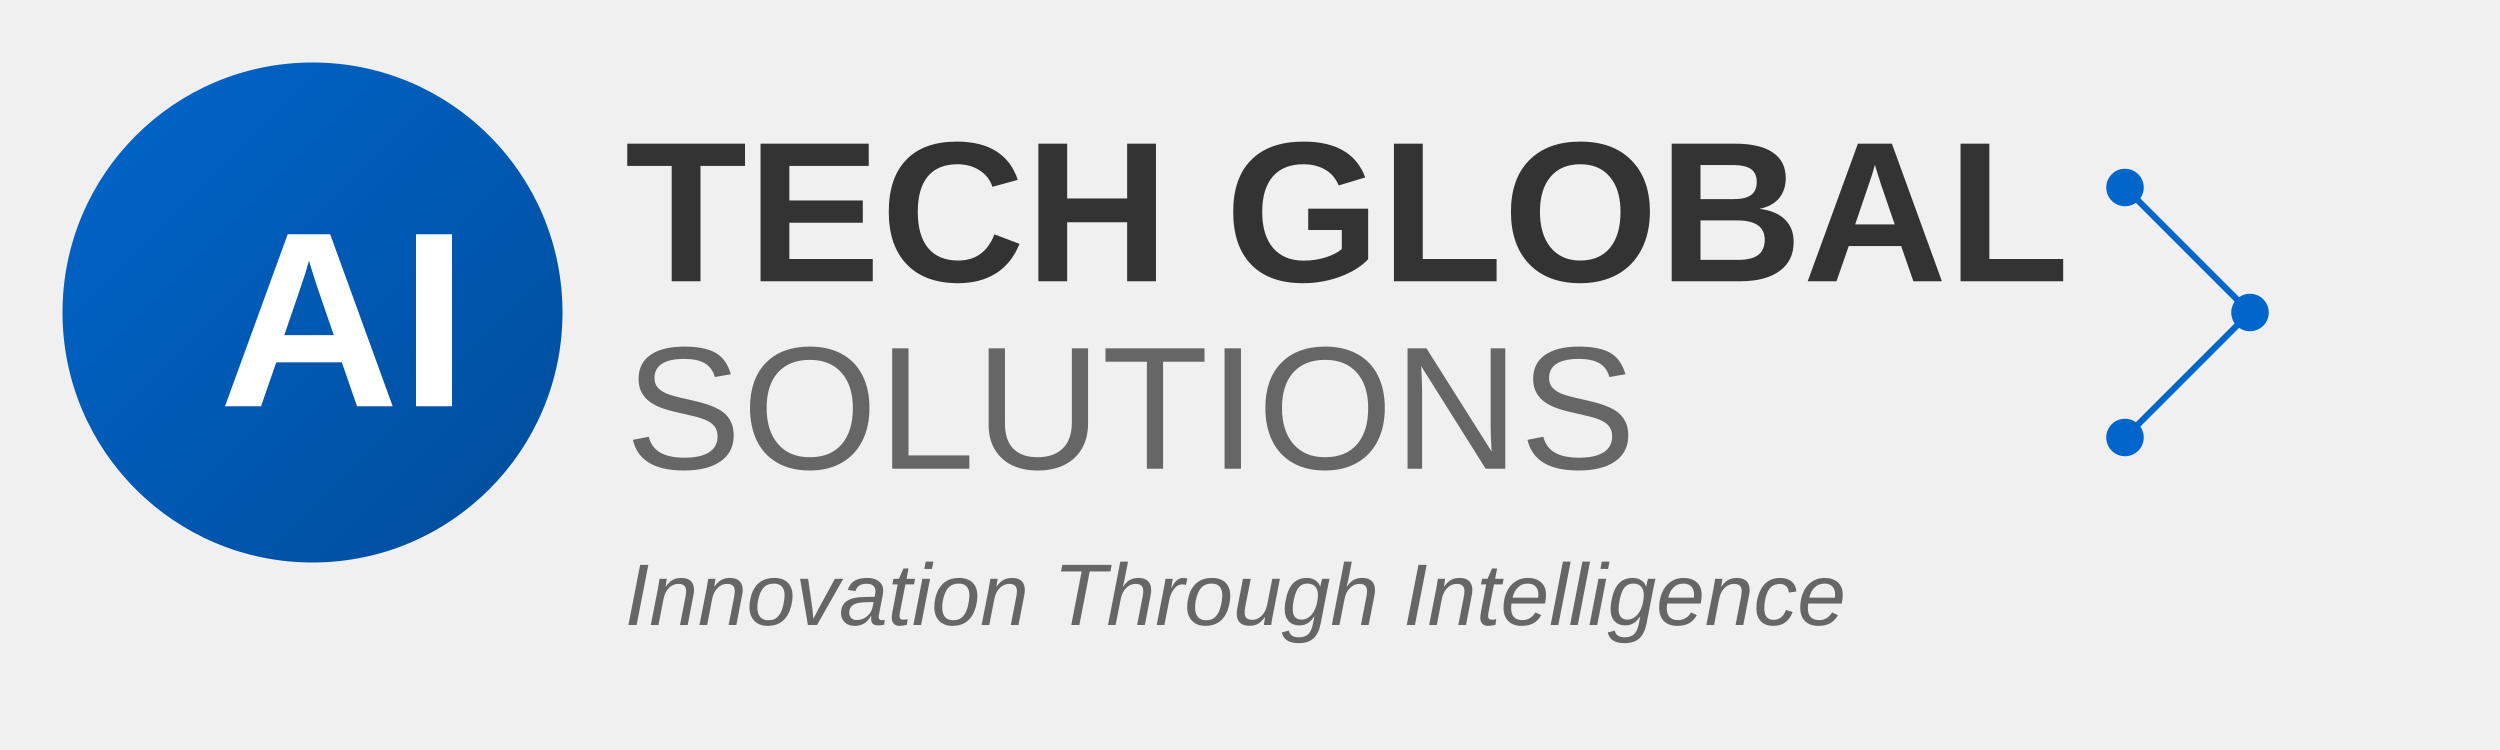
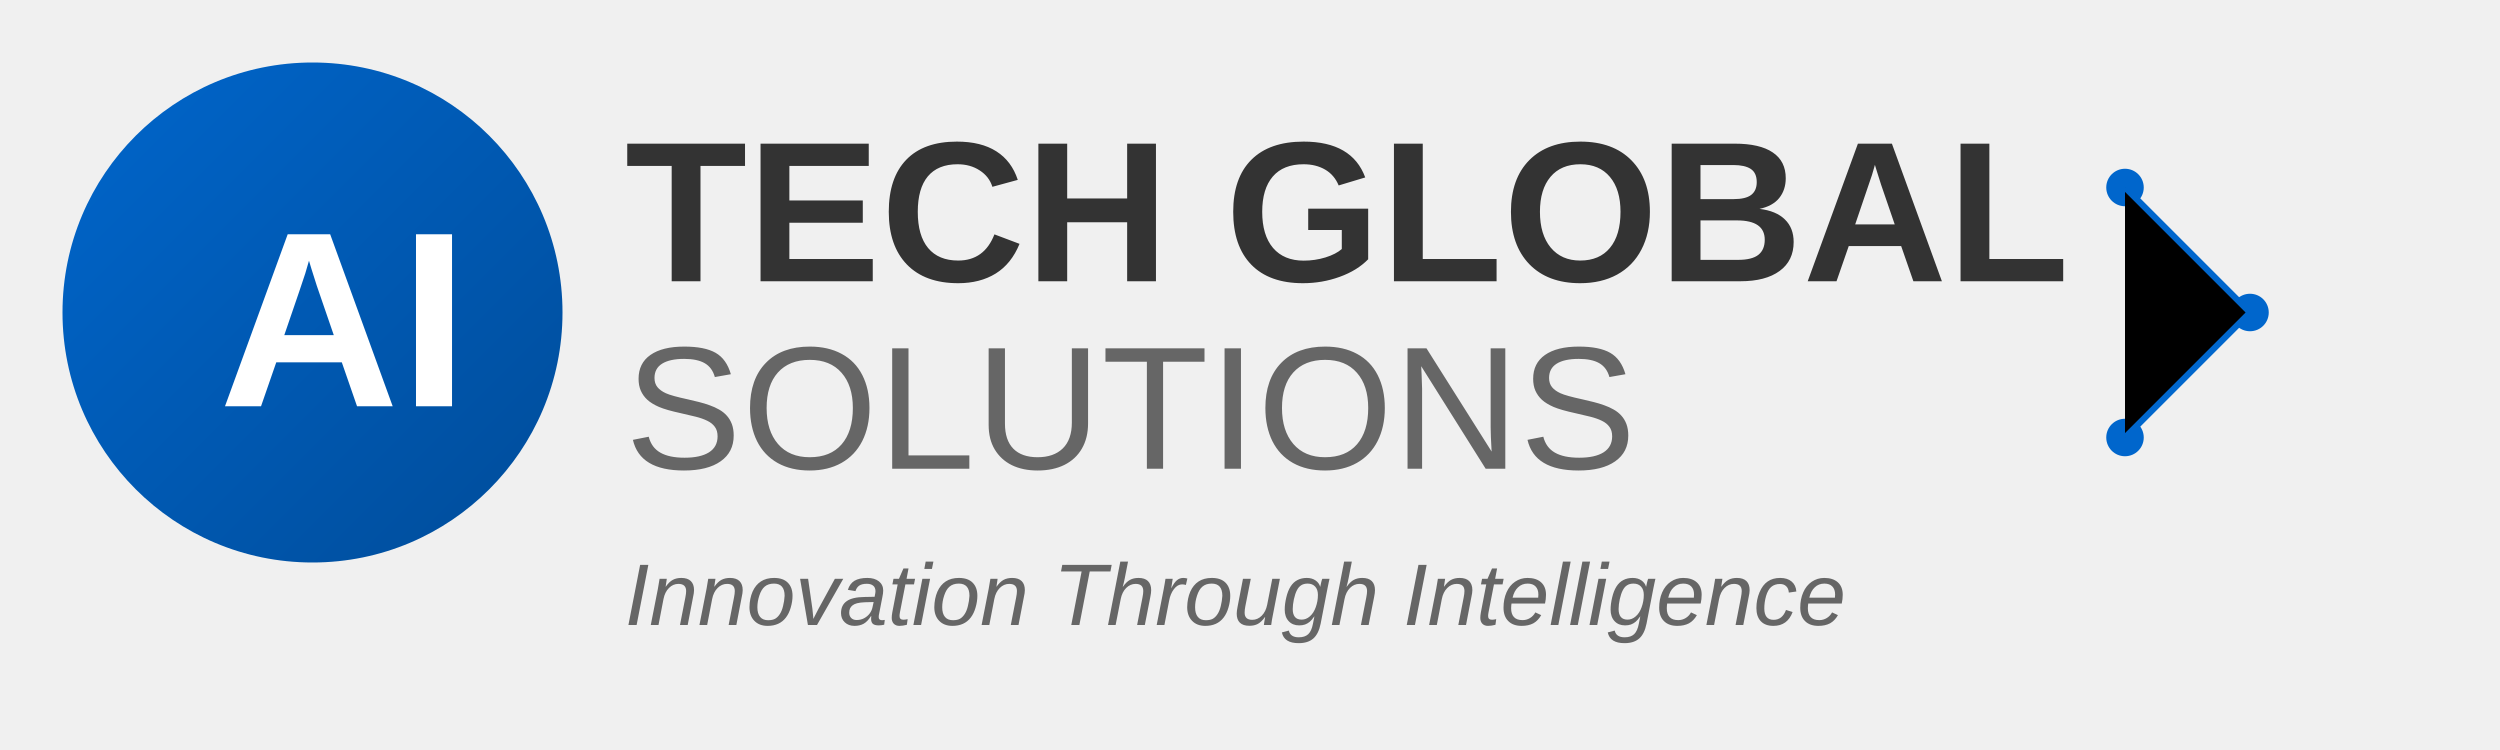
<svg xmlns="http://www.w3.org/2000/svg" viewBox="0 0 400 120">
  <defs>
    <linearGradient id="circleGradient" x1="0%" y1="0%" x2="100%" y2="100%">
      <stop offset="0%" style="stop-color:#0066cc;stop-opacity:1" />
      <stop offset="100%" style="stop-color:#004c99;stop-opacity:1" />
    </linearGradient>
  </defs>
  <circle cx="50" cy="50" r="40" fill="url(#circleGradient)">
    <animate attributeName="r" values="38;42;38" dur="3s" repeatCount="indefinite" />
  </circle>
  <text x="35" y="65" font-family="Arial" font-weight="bold" font-size="40" fill="white">AI</text>
  <text x="100" y="45" font-family="Arial" font-weight="bold" font-size="32" fill="#333">TECH GLOBAL</text>
  <text x="100" y="75" font-family="Arial" font-weight="light" font-size="28" fill="#666">SOLUTIONS</text>
  <text x="100" y="100" font-family="Arial" font-style="italic" font-size="14" fill="#666">Innovation Through Intelligence</text>
  <g>
    <circle cx="340" cy="30" r="3" fill="#0066cc">
      <animate attributeName="r" values="2;4;2" dur="2s" repeatCount="indefinite" />
    </circle>
    <circle cx="360" cy="50" r="3" fill="#0066cc">
      <animate attributeName="r" values="2;4;2" dur="2s" repeatCount="indefinite" begin="0.5s" />
    </circle>
    <circle cx="340" cy="70" r="3" fill="#0066cc">
      <animate attributeName="r" values="2;4;2" dur="2s" repeatCount="indefinite" begin="1s" />
    </circle>
-     <path d="M340 30 L360 50 L340 70" stroke="#0066cc" stroke-width="1" fill="none">
+     <path d="M340 30 L360 50 L340 70" stroke="#0066cc" stroke-width="1">
      <animate attributeName="stroke-width" values="1;2;1" dur="3s" repeatCount="indefinite" />
    </path>
  </g>
</svg>
